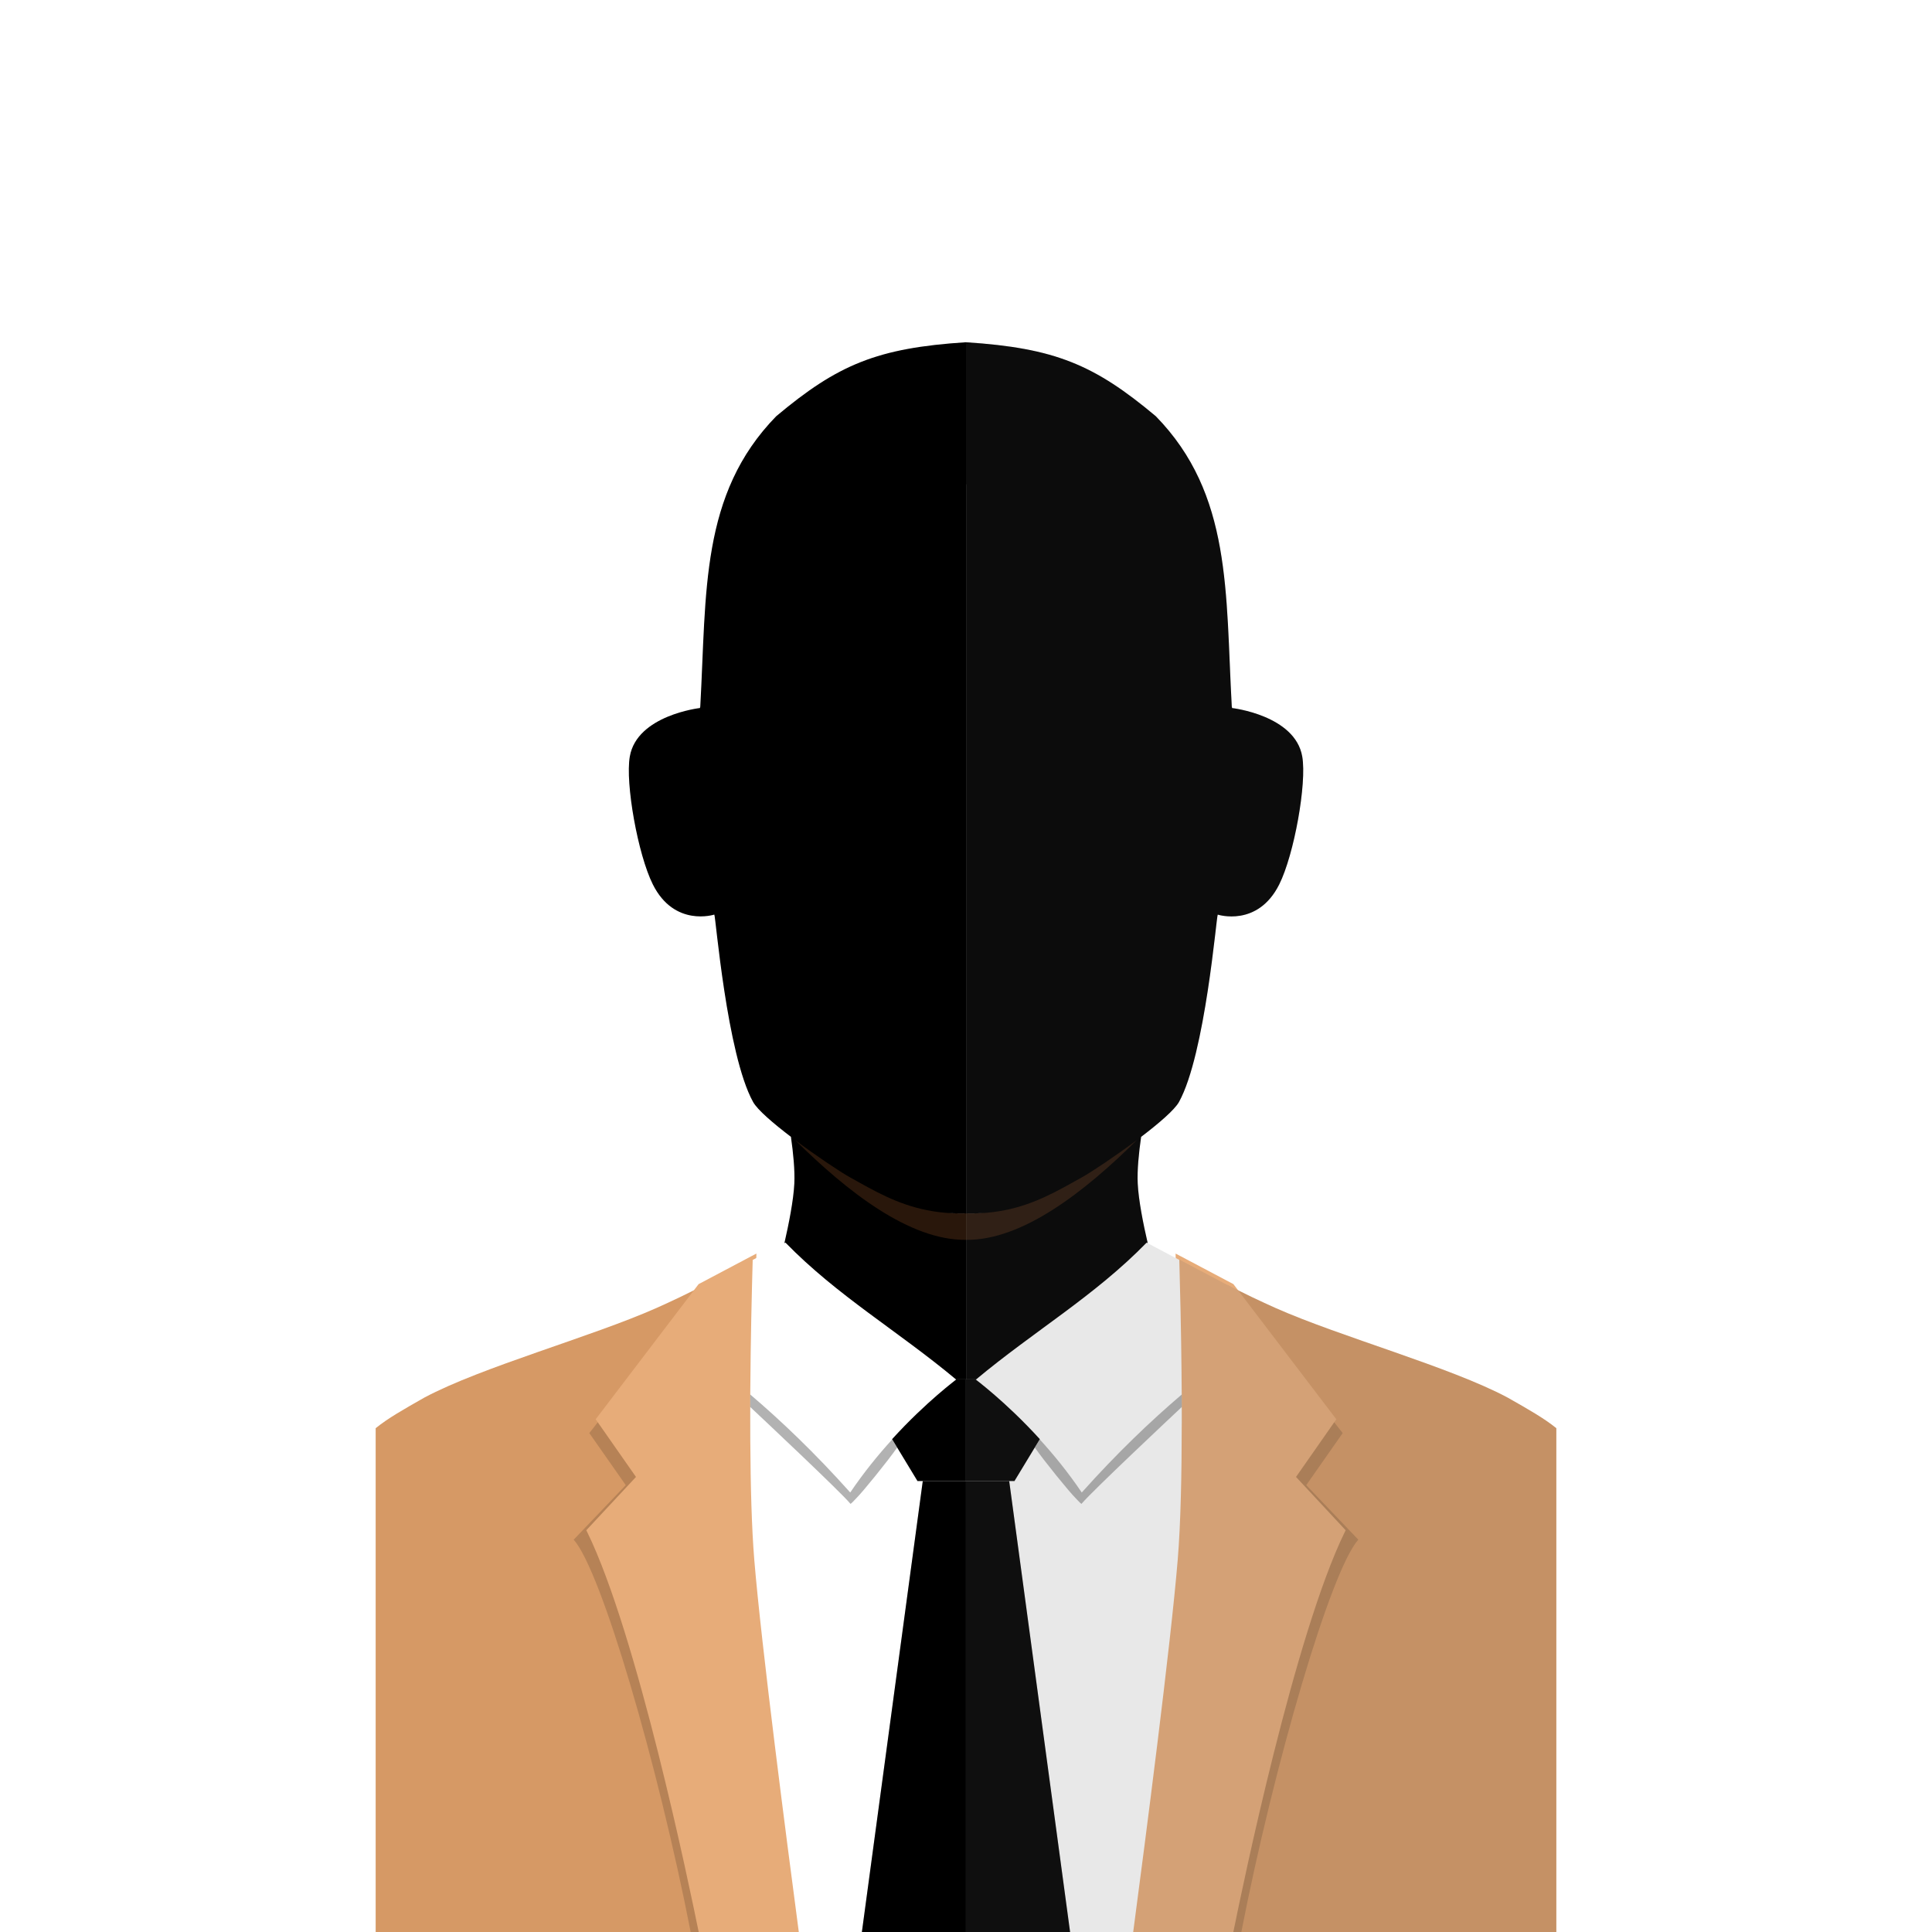
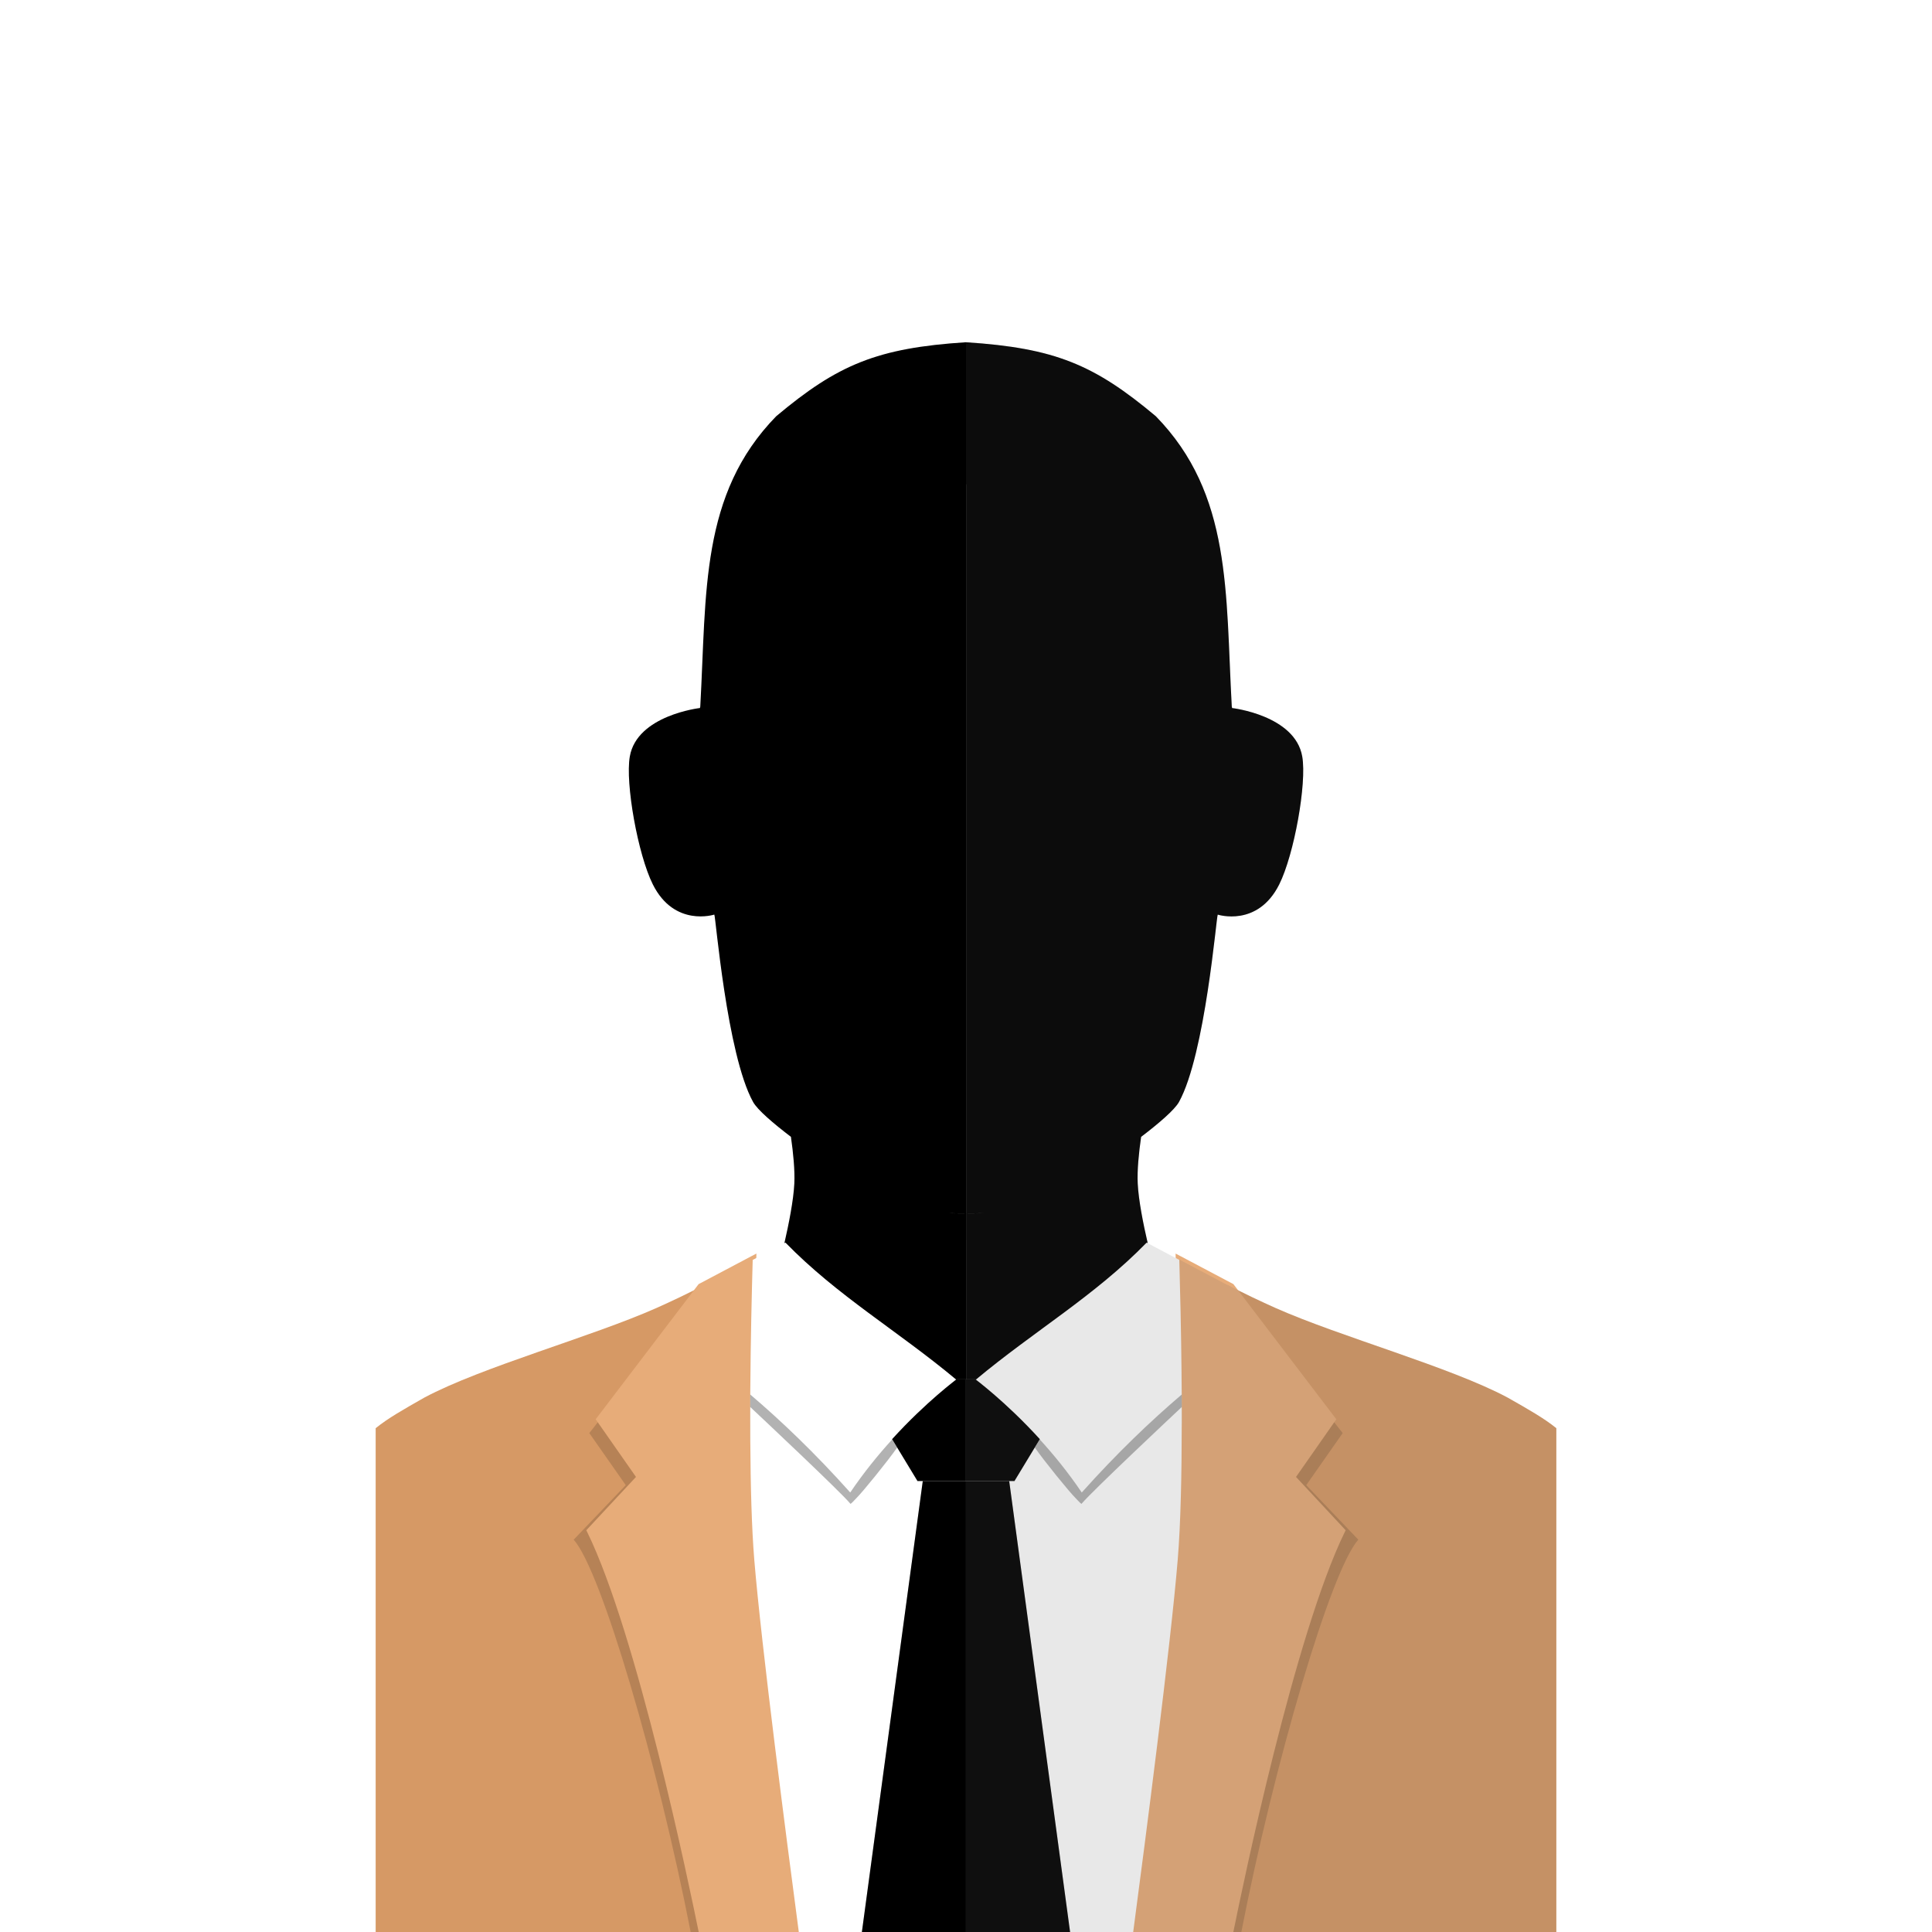
<svg xmlns="http://www.w3.org/2000/svg" height="500px" width="500px" viewBox="0 0 44 72" id="body-svg">
  <defs />
  <g id="Body" style="display: inline">
    <path id="Suit" d="M 12.275 47.871 C 11.685 48.184 10.975 48.518 10.467 48.744 C 8.058 49.815 3.955 50.94 1.816 52.083 C 1.054 52.516 0.459 52.852 0 53.225 L 0 72 L 12.173 72 C 11.822 70.262 9.874 60.867 8.009 57.051 L 9.871 55.051 L 8.515 52.895 L 12.275 47.871 z M 31.725 47.871 L 35.485 52.895 L 34.129 55.051 L 35.991 57.051 C 34.126 60.867 32.178 70.262 31.826 72 L 44 72 L 44 53.225 C 43.541 52.852 42.946 52.516 42.183 52.083 C 40.045 50.94 35.942 49.815 33.533 48.744 C 33.025 48.518 32.315 48.184 31.725 47.871 z " style="fill-rule: evenodd; fill: rgb(214, 153, 101)" />
    <path id="LapelShadow" d="M 8.362 52.896 L 7.962 53.407 L 9.32 55.347 L 7.38 57.379 C 8.412 58.533 10.529 65.793 11.739 72 L 12.173 72 C 11.822 70.263 9.874 60.868 8.009 57.052 L 9.871 55.052 L 8.362 52.896 z M 35.638 52.896 L 34.129 55.052 L 35.991 57.052 C 34.126 60.868 32.178 70.263 31.826 72 L 32.261 72 C 33.471 65.793 35.588 58.533 36.62 57.379 L 34.68 55.347 L 36.038 53.407 L 35.638 52.896 z " style="fill: rgb(0, 0, 0); fill-rule: evenodd; fill-opacity: 0.15" />
    <path id="Lapel" d="M 14.189 46.717 L 13.988 46.822 C 13.68 46.986 12.807 47.447 12.061 47.842 L 12.035 47.855 L 8.199 52.892 L 9.701 55.041 L 7.85 57.028 L 7.89 57.109 C 8.812 58.995 9.768 62.299 10.531 65.338 C 11.289 68.357 11.858 71.113 12.038 72 L 15.903 72 L 15.9 71.982 C 15.44 68.508 14.503 61.293 14.242 58.119 C 13.996 55.124 14.103 49.784 14.184 46.943 L 14.189 46.717 z M 29.811 46.717 L 29.816 46.943 C 29.897 49.784 30.004 55.124 29.758 58.119 C 29.497 61.293 28.56 68.508 28.1 71.982 L 28.097 72 L 31.963 72 C 32.143 71.113 32.711 68.357 33.469 65.338 C 34.232 62.299 35.188 58.995 36.109 57.109 L 36.149 57.028 L 34.299 55.041 L 35.801 52.892 L 31.965 47.855 L 31.94 47.842 C 31.193 47.447 30.32 46.986 30.012 46.822 L 29.811 46.717 z " style="fill-rule: evenodd; fill: rgb(231, 172, 121)" />
    <path id="Shirt" d="M 15.27 46.309 C 15.202 46.344 14.329 46.807 14.051 46.954 C 14.015 48.217 13.975 49.912 13.962 51.753 L 13.961 51.752 C 13.956 52.414 13.956 53.084 13.96 53.745 L 13.962 53.748 C 13.972 55.374 14.012 56.935 14.11 58.13 C 14.372 61.314 15.309 68.525 15.769 72 L 18.12 72 L 21.999 72 L 21.999 55.421 L 22.001 55.421 L 22.001 72 L 25.88 72 L 28.231 72 C 28.691 68.525 29.628 61.314 29.89 58.13 C 30.002 56.769 30.039 54.934 30.04 53.068 L 30.043 53.064 C 30.043 52.699 30.042 52.333 30.04 51.969 C 30.039 51.95 30.039 51.932 30.039 51.913 C 30.038 51.796 30.037 51.68 30.036 51.564 C 30.036 51.461 30.035 51.357 30.034 51.255 C 30.034 51.23 30.034 51.205 30.033 51.18 L 30.033 51.18 C 30.017 49.562 29.981 48.085 29.949 46.954 C 29.671 46.807 28.798 46.344 28.73 46.309 C 26.791 48.299 24.539 49.6 22.369 51.412 C 22.369 51.412 22.362 51.407 22.362 51.407 L 22.001 51.407 L 22.001 51.674 L 21.999 51.674 L 21.999 51.407 L 21.637 51.407 C 21.638 51.407 21.631 51.412 21.631 51.412 C 19.461 49.6 17.209 48.299 15.27 46.309 z M 14.838 52.743 C 14.988 52.879 15.139 53.018 15.292 53.162 C 15.445 53.306 15.599 53.453 15.755 53.605 C 15.911 53.757 16.068 53.912 16.227 54.072 C 16.385 54.231 16.545 54.395 16.706 54.563 C 16.867 54.73 17.029 54.902 17.193 55.079 C 17.356 55.255 17.52 55.436 17.686 55.621 C 17.52 55.436 17.356 55.255 17.193 55.079 C 17.029 54.902 16.867 54.73 16.706 54.563 C 16.545 54.395 16.385 54.231 16.227 54.072 C 16.068 53.912 15.911 53.757 15.755 53.605 C 15.599 53.453 15.445 53.306 15.292 53.162 C 15.139 53.018 14.988 52.879 14.838 52.743 z M 29.162 52.743 C 29.012 52.879 28.861 53.018 28.708 53.162 C 28.555 53.306 28.401 53.453 28.245 53.605 C 28.089 53.757 27.931 53.912 27.773 54.072 C 27.614 54.231 27.455 54.395 27.294 54.563 C 27.133 54.73 26.97 54.902 26.807 55.079 C 26.644 55.255 26.48 55.436 26.314 55.621 C 26.254 55.532 26.193 55.444 26.132 55.358 C 26.193 55.444 26.254 55.532 26.314 55.621 C 26.48 55.436 26.644 55.255 26.807 55.079 C 26.97 54.902 27.133 54.73 27.294 54.563 C 27.455 54.395 27.614 54.231 27.773 54.072 C 27.931 53.912 28.089 53.757 28.245 53.605 C 28.401 53.453 28.555 53.306 28.708 53.162 C 28.861 53.018 29.012 52.879 29.162 52.743 z M 19.252 53.641 C 19.123 53.783 18.991 53.931 18.86 54.085 C 18.794 54.162 18.728 54.24 18.662 54.32 C 18.596 54.4 18.53 54.481 18.465 54.564 C 18.407 54.636 18.35 54.709 18.293 54.783 C 18.35 54.709 18.407 54.636 18.465 54.564 C 18.53 54.482 18.596 54.4 18.662 54.32 C 18.728 54.241 18.794 54.162 18.86 54.085 C 18.992 53.931 19.123 53.783 19.252 53.641 z M 25.394 54.389 C 25.431 54.434 25.467 54.479 25.503 54.524 C 25.467 54.479 25.431 54.434 25.394 54.389 z M 25.575 54.613 C 25.613 54.661 25.65 54.71 25.688 54.758 C 25.651 54.71 25.613 54.661 25.575 54.613 z M 18.24 54.852 C 18.197 54.907 18.155 54.964 18.113 55.02 C 18.155 54.964 18.197 54.908 18.24 54.852 z M 25.769 54.863 C 25.814 54.923 25.859 54.983 25.904 55.043 C 25.859 54.983 25.814 54.923 25.769 54.863 z M 25.935 55.084 C 25.988 55.157 26.042 55.231 26.095 55.305 C 26.042 55.231 25.988 55.157 25.935 55.084 z M 18.056 55.097 C 18.011 55.158 17.966 55.221 17.921 55.283 C 17.966 55.221 18.011 55.158 18.056 55.097 z " style="fill-rule: evenodd; fill: rgb(255, 255, 255)" />
    <path id="CollarShadow" d="M 30.032 51.18 C 30.034 51.424 30.037 51.664 30.039 51.913 C 30.037 51.668 30.036 51.422 30.033 51.18 L 30.032 51.18 z M 21.999 51.674 L 21.999 55.195 L 21.999 55.421 L 22.001 55.421 L 22.001 55.195 L 22.001 51.674 L 21.999 51.674 z M 13.961 51.752 C 13.956 52.414 13.956 53.084 13.96 53.745 L 13.962 53.748 C 13.96 53.313 13.959 52.874 13.96 52.436 C 14.382 52.831 17.292 55.566 17.678 56.024 L 17.697 56.046 C 17.757 56.006 17.82 55.927 17.916 55.831 C 18.159 55.588 19.068 54.471 19.436 53.945 L 20.193 55.195 L 19.252 53.641 C 18.734 54.209 18.191 54.873 17.686 55.621 C 16.363 54.141 15.103 52.943 13.96 51.969 C 13.961 51.895 13.962 51.826 13.962 51.753 L 13.961 51.752 z M 30.04 51.969 C 28.897 52.943 27.637 54.141 26.314 55.621 C 25.807 54.871 25.265 54.208 24.748 53.641 L 24.564 53.945 C 24.932 54.471 25.841 55.588 26.084 55.831 C 26.18 55.927 26.243 56.006 26.303 56.046 L 26.322 56.024 C 26.708 55.566 29.618 52.831 30.04 52.436 C 30.04 52.646 30.04 52.857 30.04 53.068 L 30.043 53.064 C 30.043 52.699 30.042 52.333 30.04 51.969 z " style="fill: rgb(0, 0, 0); fill-rule: evenodd; fill-opacity: 0.304" />
    <g id="TieGroup" style="display: inline">
      <path id="Tie" d="M 20.389,55.195 18.12,72 h 3.879 V 55.195 Z m 1.611,0 V 72 h 3.879 L 23.61,55.195 Z" style="fill-rule: evenodd" />
      <path id="TieKnot" d="m 21.637,51.407 c 0.023,-0.007 -1.103,0.811 -2.391,2.226 l 0.946,1.562 h 1.806 v -3.788 z m 0.363,0 v 3.788 h 1.806 l 0.946,-1.562 c -1.288,-1.415 -2.413,-2.233 -2.391,-2.226 z" style="fill-rule: evenodd" />
      <path id="TieTint" d="M 20.389,55.195 18.12,72 h 3.879 V 55.195 Z m 1.611,0 V 72 h 3.879 L 23.61,55.195 Z" style="fill: rgb(0, 0, 0); fill-opacity: 0.15; fill-rule: evenodd" />
    </g>
    <g id="BowtieGroup" style="display: none">
      <path d="m 15.995,50.022 c -0.056,6.37e-4 -0.101,0.006 -0.136,0.015 -0.968,0.265 -0.773,2.923 -0.699,3.83 0.074,0.907 0.552,3.091 0.846,3.427 0.294,0.336 3.127,-1.042 3.826,-1.68 0.319,-0.292 0.653,-0.66 0.922,-0.975 3.6e-4,3.26e-4 7.05e-4,7.4e-4 0.001,10e-4 0.058,0.053 0.315,0.286 0.513,0.335 0.085,0.021 0.357,0.034 0.732,0.04 0.375,-0.006 0.647,-0.018 0.732,-0.04 0.198,-0.05 0.455,-0.283 0.513,-0.335 3.28e-4,-2.93e-4 6.73e-4,-7.07e-4 0.001,-10e-4 0.269,0.315 0.603,0.683 0.922,0.975 0.699,0.638 3.531,2.016 3.826,1.68 0.294,-0.336 0.773,-2.52 0.846,-3.427 0.074,-0.907 0.268,-3.565 -0.699,-3.83 -0.034,-0.009 -0.079,-0.015 -0.136,-0.015 -0.499,-0.006 -1.883,0.379 -4.589,1.935 -0.375,-0.302 -0.782,-0.596 -1.416,-0.596 -0.634,0 -1.041,0.294 -1.416,0.596 -2.706,-1.556 -4.09,-1.94 -4.589,-1.935 z" id="Bowtie" style="fill-rule: evenodd" />
      <path d="m 20.579,51.961 c -0.336,0.269 -0.285,1.579 -0.151,2.049 0.068,0.239 0.16,0.48 0.327,0.631 0.058,0.053 0.315,0.286 0.513,0.335 0.085,0.021 0.357,0.034 0.732,0.04 0.375,-0.006 0.647,-0.018 0.732,-0.04 0.198,-0.05 0.455,-0.283 0.513,-0.335 0.167,-0.151 0.259,-0.392 0.327,-0.631 0.134,-0.47 0.185,-1.781 -0.151,-2.049 -0.377,-0.303 -0.784,-0.6 -1.421,-0.6 -0.637,0 -1.044,0.296 -1.421,0.6 z m -3.483,1.139 c -0.09,0.002 -0.145,0.029 -0.162,0.096 -0.46,1.789 1.983,0.496 2.755,0.647 0.178,0.035 0.365,0.049 0.548,0.05 -0.041,-0.212 -0.092,-0.309 -0.095,-0.592 -1.598,0.261 -2.656,-0.209 -3.046,-0.202 z m 9.785,0 c -0.408,0.01 -1.456,0.458 -3.023,0.202 -0.003,0.282 -0.054,0.38 -0.095,0.592 0.183,-0.002 0.371,-0.015 0.548,-0.05 0.773,-0.151 3.215,1.142 2.755,-0.647 -0.019,-0.073 -0.082,-0.099 -0.186,-0.096 z" id="BowtieShadow" style="fill: rgb(0, 0, 0); fill-opacity: 0.13; fill-rule: evenodd" />
    </g>
    <path id="Head" d="m 22,12.754 c -3.311,0.214 -4.781,0.835 -7.072,2.757 -2.841,2.911 -2.594,6.565 -2.831,10.823 -10e-4,0.004 -0.013,0.052 -0.013,0.052 0,0 -2.345,0.267 -2.613,1.807 -0.174,0.998 0.301,3.652 0.858,4.766 0.804,1.607 2.291,1.125 2.291,1.125 0.048,0.028 0.463,5.204 1.444,6.981 0.161,0.293 0.749,0.797 1.412,1.302 0.086,0.602 0.15,1.25 0.126,1.741 -0.031,0.626 -0.206,1.506 -0.37,2.221 0.004,-0.002 0.037,-0.02 0.039,-0.021 1.94,1.99 4.191,3.291 6.362,5.104 0.004,-0.004 0.007,-0.006 0.006,-0.006 h 0.362 v -6.188 c -0.118,0.003 -0.232,0.003 -0.345,5.17e-4 0.112,0.003 0.227,0.003 0.345,-5.17e-4 v -27.168 c 3.6e-4,-2e-5 7.14e-4,2.2e-5 10e-4,0 3.2e-4,2.2e-5 6.73e-4,-2e-5 0.001,0 v 27.168 c 0.118,0.003 0.232,0.003 0.345,5.17e-4 -0.112,0.003 -0.227,0.003 -0.345,-5.17e-4 v 6.188 h 0.362 c -0.001,-3e-4 0.001,0.002 0.006,0.006 2.171,-1.812 4.422,-3.113 6.362,-5.104 0.002,0.001 0.035,0.019 0.039,0.021 C 28.606,45.615 28.431,44.735 28.4,44.109 c -0.025,-0.492 0.04,-1.139 0.126,-1.741 0.662,-0.504 1.25,-1.009 1.412,-1.302 0.981,-1.778 1.396,-6.953 1.444,-6.981 0,0 1.487,0.482 2.291,-1.125 0.557,-1.114 1.032,-3.768 0.858,-4.766 -0.268,-1.54 -2.613,-1.807 -2.613,-1.807 0,0 -0.012,-0.047 -0.013,-0.052 -0.237,-4.258 0.01,-7.912 -2.831,-10.823 -2.292,-1.922 -3.761,-2.543 -7.072,-2.757 z m -6.464,29.66 c 0.069,0.052 0.139,0.105 0.209,0.157 -0.07,-0.052 -0.14,-0.104 -0.209,-0.157 z m 0.265,0.198 c 0.167,0.123 0.334,0.242 0.498,0.358 -0.164,-0.116 -0.331,-0.235 -0.498,-0.358 z m 12.397,0 c -0.171,0.126 -0.341,0.248 -0.508,0.366 0.167,-0.118 0.338,-0.24 0.508,-0.366 z m -0.585,0.42 c -0.155,0.108 -0.303,0.21 -0.443,0.305 0.141,-0.095 0.289,-0.196 0.443,-0.305 z m -11.213,0.01 c 0.156,0.109 0.307,0.213 0.449,0.308 -0.142,-0.096 -0.292,-0.198 -0.449,-0.308 z m 0.535,0.366 c 0.147,0.098 0.285,0.188 0.402,0.262 -0.117,-0.074 -0.253,-0.163 -0.402,-0.262 z m 10.112,0.011 c -0.146,0.097 -0.278,0.183 -0.394,0.256 0.113,-0.072 0.251,-0.161 0.394,-0.256 z m -9.654,0.286 c 0.046,0.029 0.092,0.058 0.131,0.081 0.053,0.032 0.098,0.059 0.136,0.08 -0.038,-0.021 -0.084,-0.048 -0.136,-0.08 -0.039,-0.023 -0.086,-0.053 -0.131,-0.081 z m 9.076,0.084 c -0.05,0.03 -0.095,0.056 -0.131,0.076 0.036,-0.02 0.081,-0.046 0.131,-0.076 z M 18.13,44.126 c 0.128,0.071 0.258,0.141 0.389,0.21 -0.131,-0.069 -0.26,-0.139 -0.389,-0.21 z m 7.74,0 c -0.128,0.071 -0.257,0.141 -0.389,0.21 0.131,-0.069 0.261,-0.139 0.389,-0.21 z m -4.775,1.056 c 0.042,0.004 0.084,0.009 0.127,0.013 -0.043,-0.004 -0.085,-0.008 -0.127,-0.013 z m 1.81,0 c -0.042,0.005 -0.084,0.009 -0.127,0.013 0.043,-0.004 0.085,-0.008 0.127,-0.013 z m -1.572,0.022 c 0.097,0.007 0.196,0.012 0.298,0.015 -0.052,-0.001 -0.103,-0.003 -0.154,-0.006 -0.003,-1.57e-4 -0.006,-3.56e-4 -0.009,-5.17e-4 -0.045,-0.002 -0.09,-0.005 -0.134,-0.009 z m 1.334,0 c -0.044,0.003 -0.089,0.006 -0.134,0.009 -0.003,1.61e-4 -0.006,3.6e-4 -0.009,5.17e-4 -0.05,0.003 -0.101,0.004 -0.153,0.006 0.101,-0.003 0.199,-0.008 0.296,-0.015 z" style="fill-rule: evenodd" />
-     <path id="NeckShadow" d="m 15.625,42.48 c 1.954,1.935 4.277,3.751 6.375,3.725 2.099,0.026 4.422,-1.79 6.375,-3.725 -0.818,0.613 -1.706,1.201 -2.032,1.382 -0.001,7e-4 -0.003,0.002 -0.004,0.003 h -5.17e-4 c -0.175,0.097 -0.35,0.196 -0.528,0.294 -0.059,0.033 -0.119,0.065 -0.178,0.097 -0.866,0.468 -1.805,0.892 -3.1,0.957 -3.2e-4,1.8e-5 -6.93e-4,-1.7e-5 -0.001,0 -10e-4,4.3e-5 -0.002,-4.2e-5 -0.003,0 -0.002,1.28e-4 -0.005,4.04e-4 -0.007,5.17e-4 -0.048,0.002 -0.097,0.004 -0.146,0.006 -0.018,4.6e-4 -0.037,6.82e-4 -0.055,10e-4 -0.031,5.63e-4 -0.063,8.64e-4 -0.095,0.001 -0.027,1.52e-4 -0.054,1.52e-4 -0.081,0 -0.048,-3e-4 -0.097,-7.67e-4 -0.146,-0.002 h -5.16e-4 -5.17e-4 c -0.049,0.001 -0.098,0.002 -0.146,0.002 -0.027,1.52e-4 -0.054,1.52e-4 -0.081,0 -0.032,-1.69e-4 -0.063,-4.7e-4 -0.095,-0.001 -0.018,-3.52e-4 -0.037,-5.74e-4 -0.055,-10e-4 -0.049,-0.001 -0.098,-0.003 -0.146,-0.006 -0.002,-1.13e-4 -0.005,-3.89e-4 -0.007,-5.17e-4 -8.5e-4,-4.2e-5 -0.002,4.3e-5 -0.003,0 -3.4e-4,-1.7e-5 -7.13e-4,1.8e-5 -0.001,0 -1.295,-0.065 -2.234,-0.489 -3.1,-0.957 -0.06,-0.032 -0.119,-0.065 -0.178,-0.097 -0.177,-0.098 -0.352,-0.197 -0.528,-0.294 h -5.17e-4 c -9.99e-4,-6.7e-4 -0.003,-0.002 -0.004,-0.003 -0.326,-0.181 -1.214,-0.77 -2.032,-1.382 z" style="fill: rgb(160, 90, 44); fill-opacity: 0.261; fill-rule: evenodd" />
+     <path id="NeckShadow" d="m 15.625,42.48 c 1.954,1.935 4.277,3.751 6.375,3.725 2.099,0.026 4.422,-1.79 6.375,-3.725 -0.818,0.613 -1.706,1.201 -2.032,1.382 -0.001,7e-4 -0.003,0.002 -0.004,0.003 h -5.17e-4 c -0.175,0.097 -0.35,0.196 -0.528,0.294 -0.059,0.033 -0.119,0.065 -0.178,0.097 -0.866,0.468 -1.805,0.892 -3.1,0.957 -3.2e-4,1.8e-5 -6.93e-4,-1.7e-5 -0.001,0 -10e-4,4.3e-5 -0.002,-4.2e-5 -0.003,0 -0.002,1.28e-4 -0.005,4.04e-4 -0.007,5.17e-4 -0.048,0.002 -0.097,0.004 -0.146,0.006 -0.018,4.6e-4 -0.037,6.82e-4 -0.055,10e-4 -0.031,5.63e-4 -0.063,8.64e-4 -0.095,0.001 -0.027,1.52e-4 -0.054,1.52e-4 -0.081,0 -0.048,-3e-4 -0.097,-7.67e-4 -0.146,-0.002 h -5.16e-4 -5.17e-4 c -0.049,0.001 -0.098,0.002 -0.146,0.002 -0.027,1.52e-4 -0.054,1.52e-4 -0.081,0 -0.032,-1.69e-4 -0.063,-4.7e-4 -0.095,-0.001 -0.018,-3.52e-4 -0.037,-5.74e-4 -0.055,-10e-4 -0.049,-0.001 -0.098,-0.003 -0.146,-0.006 -0.002,-1.13e-4 -0.005,-3.89e-4 -0.007,-5.17e-4 -8.5e-4,-4.2e-5 -0.002,4.3e-5 -0.003,0 -3.4e-4,-1.7e-5 -7.13e-4,1.8e-5 -0.001,0 -1.295,-0.065 -2.234,-0.489 -3.1,-0.957 -0.06,-0.032 -0.119,-0.065 -0.178,-0.097 -0.177,-0.098 -0.352,-0.197 -0.528,-0.294 h -5.17e-4 c -9.99e-4,-6.7e-4 -0.003,-0.002 -0.004,-0.003 -0.326,-0.181 -1.214,-0.77 -2.032,-1.382 z" style="fill: #000000; fill-opacity: 0.2; fill-rule: evenodd" />
    <path d="m 28.729,46.309 c 0.068,0.036 0.941,0.498 1.219,0.645 0.005,0.186 0.011,0.402 0.016,0.606 -0.005,-0.208 -0.011,-0.433 -0.016,-0.621 0.285,0.151 1.08,0.571 1.784,0.944 l -0.008,-0.011 c 0.59,0.312 1.3,0.646 1.808,0.872 2.409,1.071 6.512,2.197 8.651,3.339 0.762,0.433 1.357,0.77 1.816,1.142 V 72 H 32.26 v 5.16e-4 H 31.826 28.23 V 72 H 25.879 22 v -16.805 -3.788 h 0.362 c -0.001,-3.39e-4 0.001,0.002 0.006,0.006 2.171,-1.812 4.422,-3.113 6.362,-5.104 z" id="RightTint" style="fill: rgb(102, 102, 102); fill-opacity: 0.15; fill-rule: evenodd" />
    <path d="m 22,12.754 v 5.297 c 3.6e-4,2e-5 7.06e-4,-2.1e-5 10e-4,0 v 27.168 h -5.17e-4 -5.16e-4 v 0.986 c 2.76e-4,4e-6 7.23e-4,-5e-6 0.001,0 v 5.202 h 0.362 c -0.001,-3e-4 0.001,0.002 0.006,0.006 2.171,-1.812 4.422,-3.113 6.362,-5.104 0.002,0.001 0.035,0.019 0.039,0.021 -0.164,-0.715 -0.339,-1.594 -0.37,-2.221 -0.025,-0.492 0.04,-1.139 0.126,-1.741 0.662,-0.504 1.25,-1.009 1.412,-1.302 0.981,-1.778 1.396,-6.953 1.444,-6.981 0,0 1.487,0.482 2.291,-1.125 0.557,-1.114 1.032,-3.768 0.858,-4.766 C 34.263,26.653 31.917,26.386 31.917,26.386 c 0,0 -0.012,-0.047 -0.013,-0.051 -0.237,-4.258 0.01,-7.913 -2.831,-10.824 -2.292,-1.922 -3.761,-2.543 -7.072,-2.757 z" id="HeadTint" style="         fill: rgb(102, 102, 102);         fill-opacity: 0.123;         fill-rule: evenodd;       " />
  </g>
</svg>
